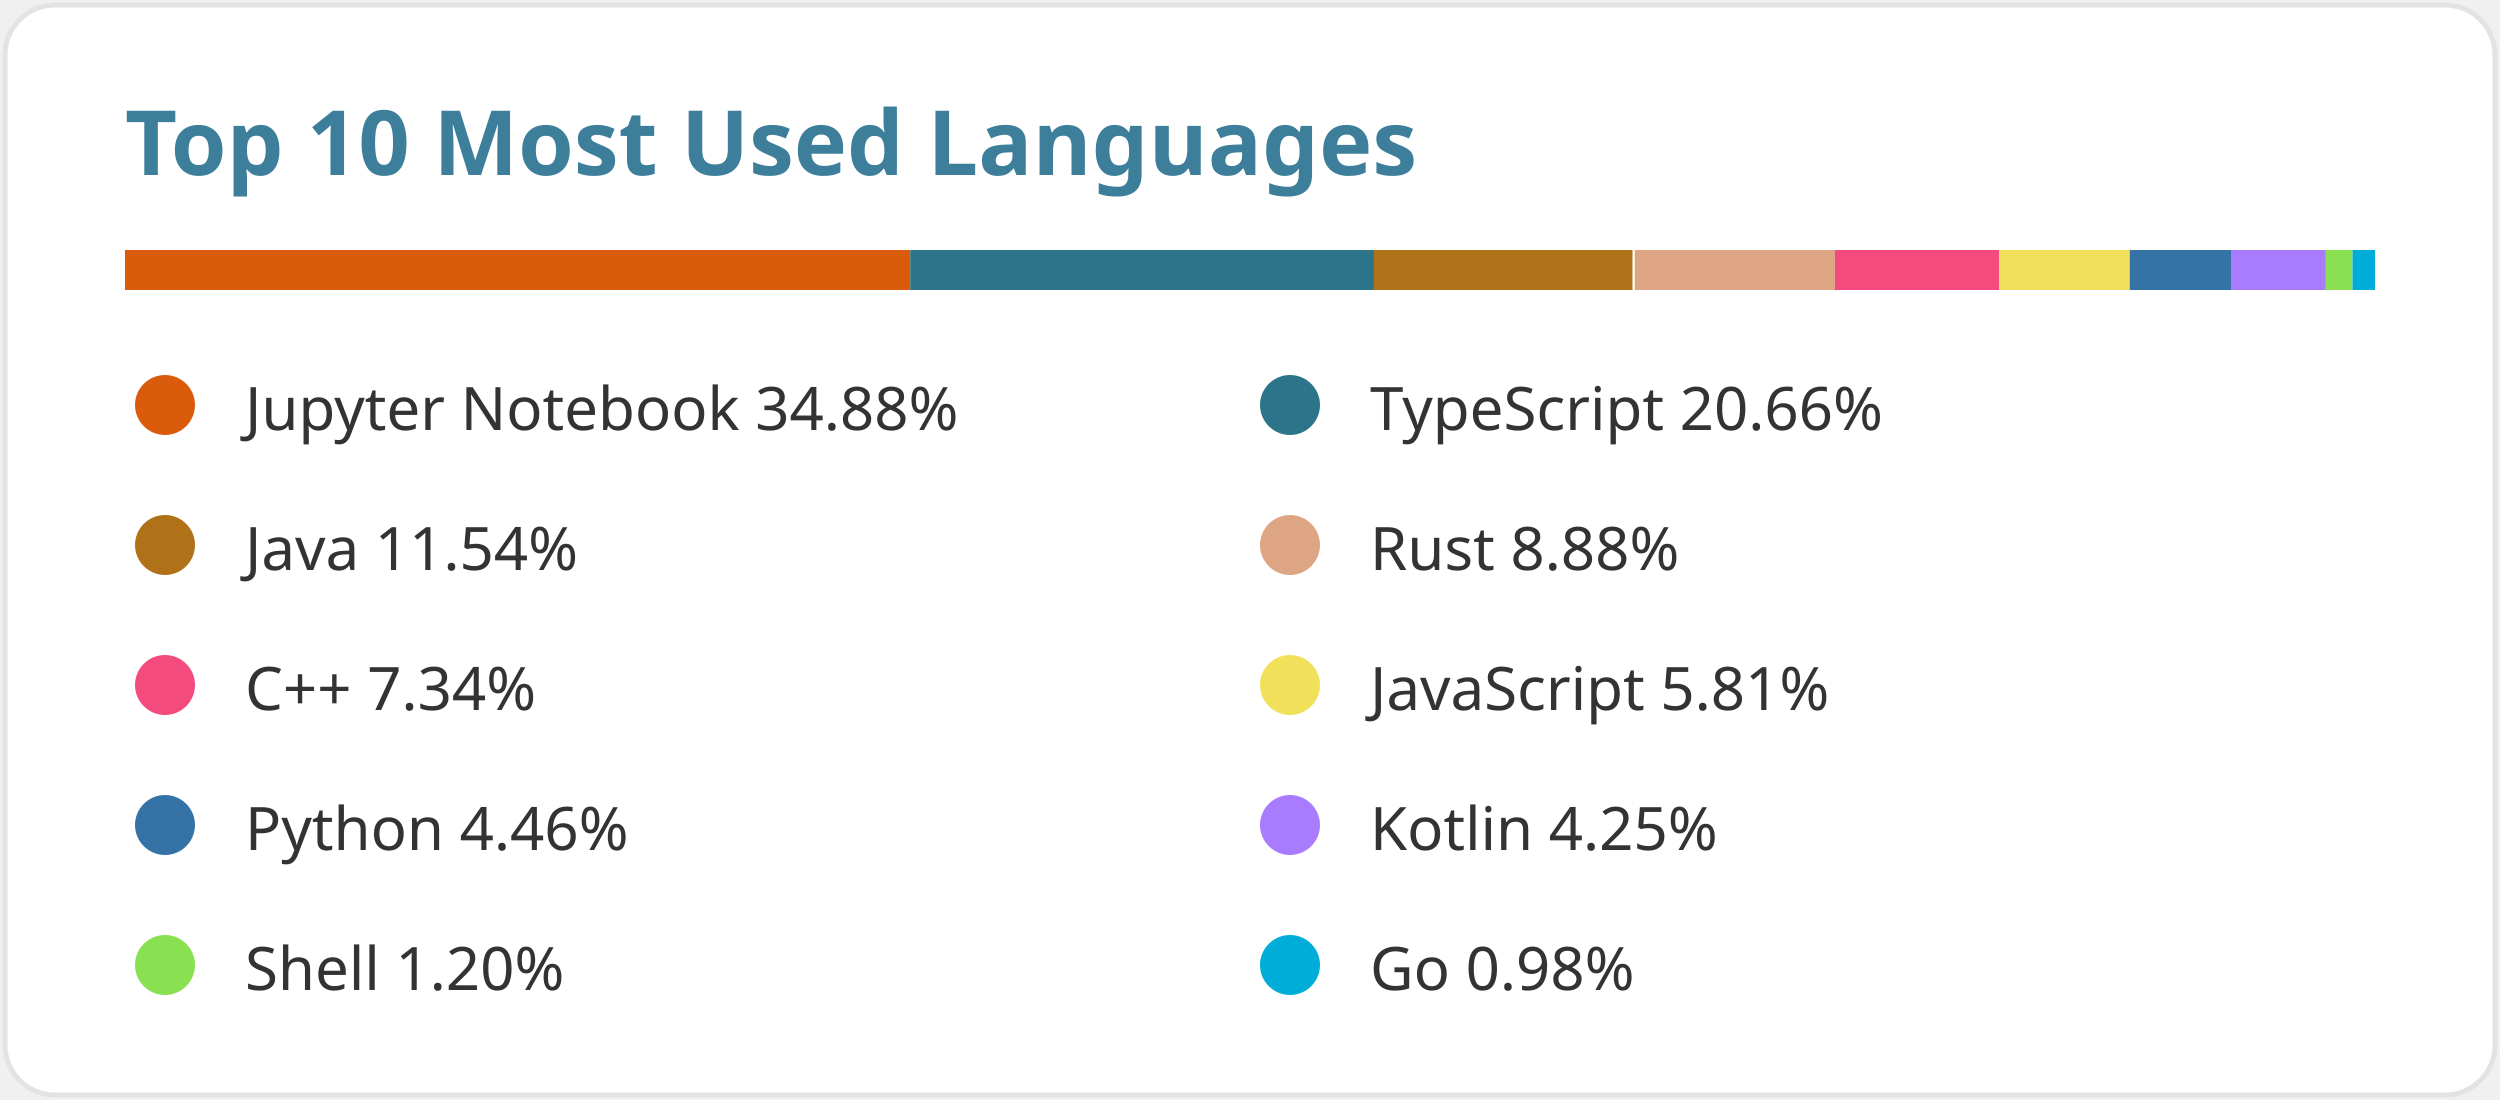
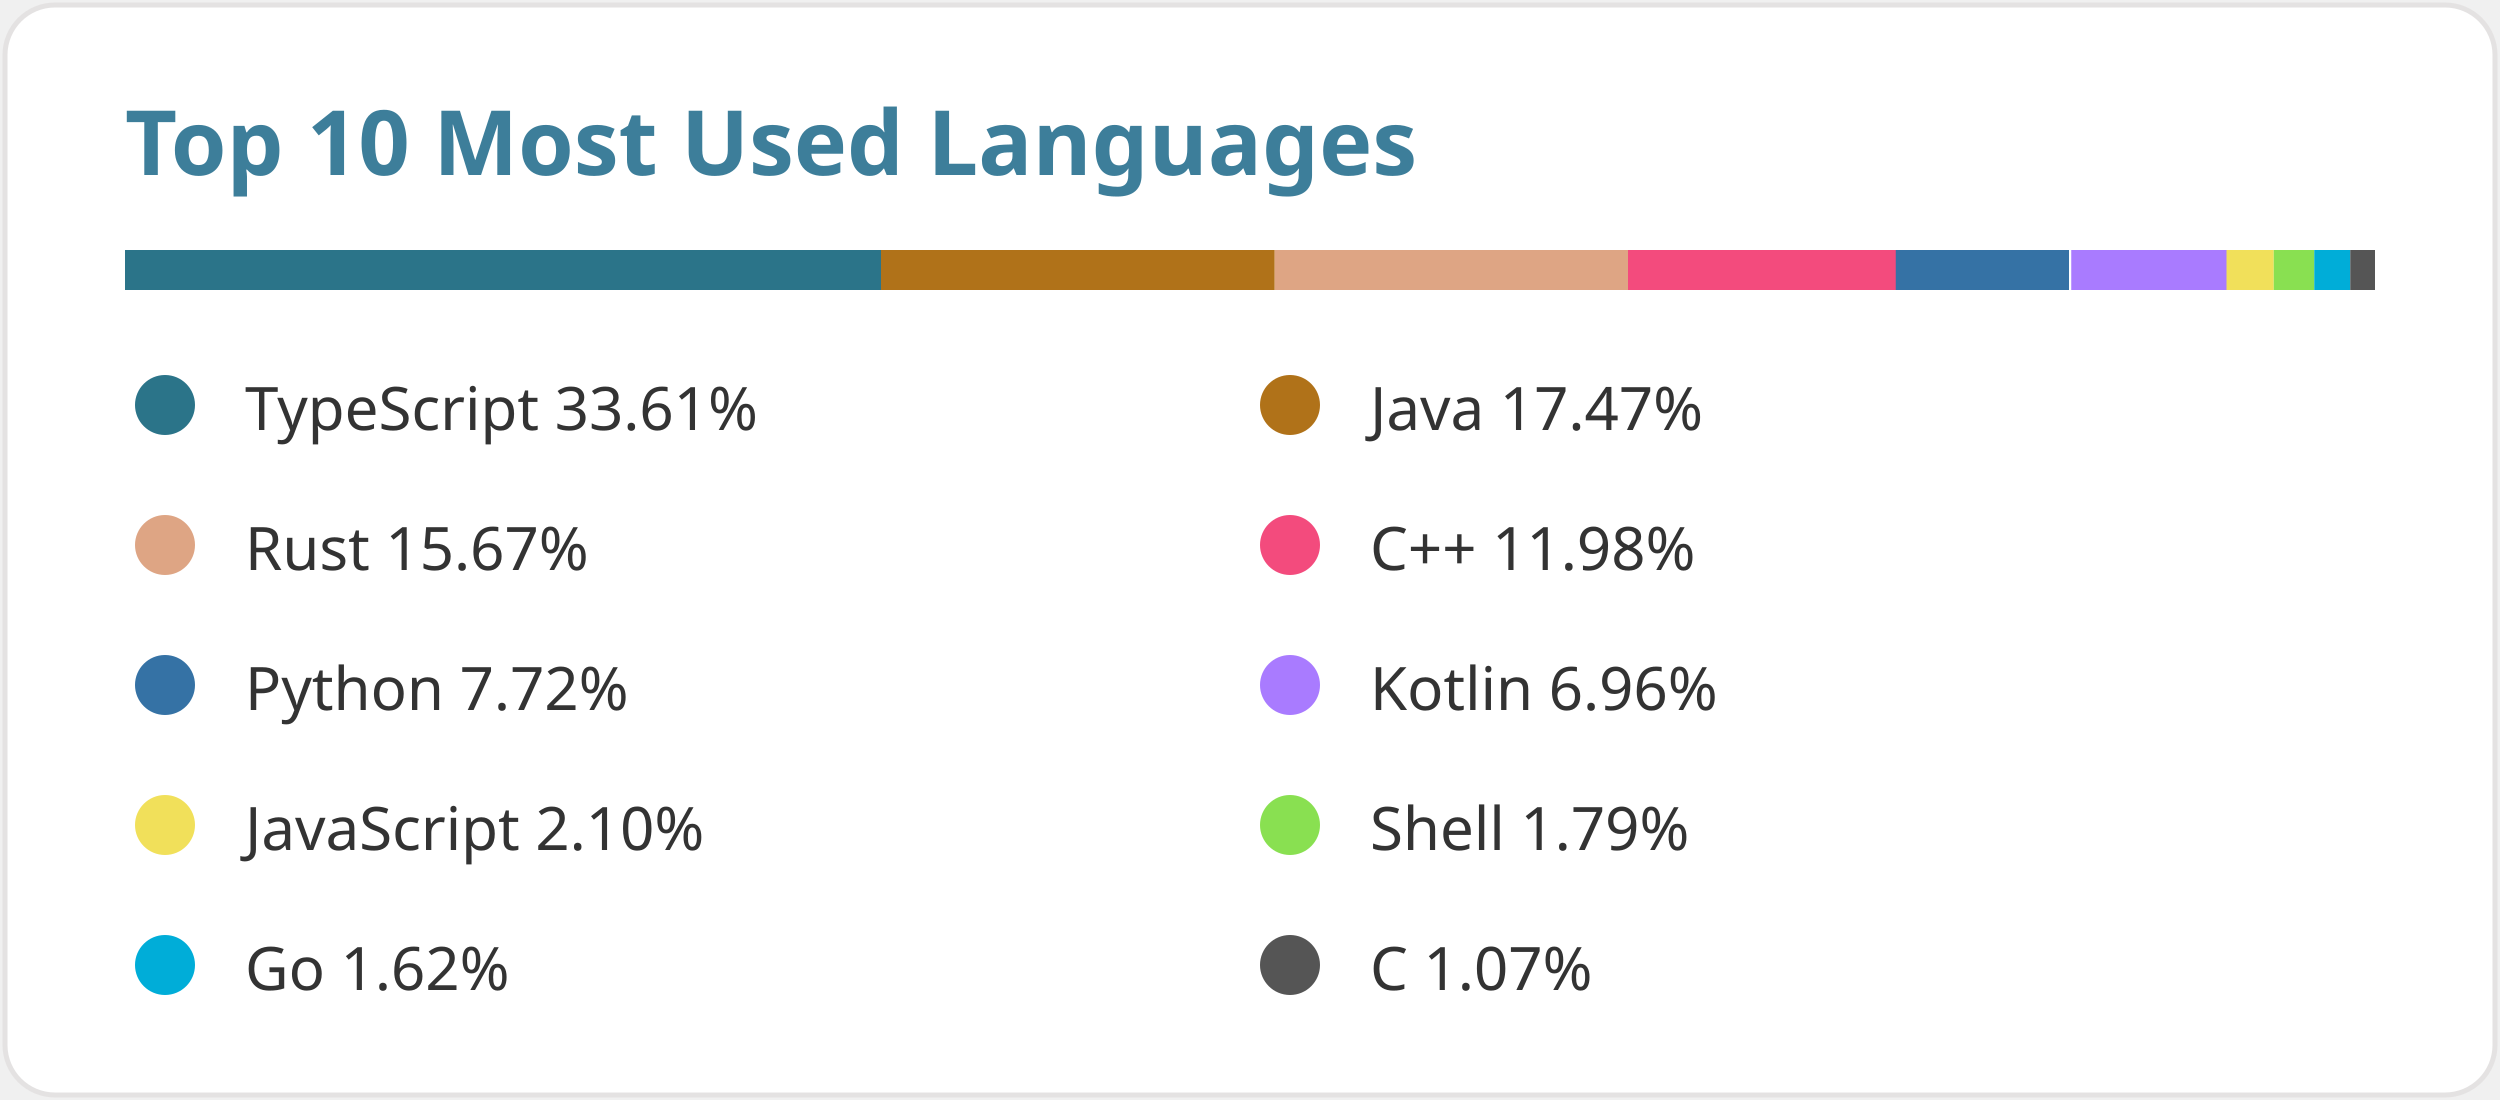
<svg xmlns="http://www.w3.org/2000/svg" width="500" height="220" viewBox="0 0 500 220" data-reactroot="">
  <style>text { font-family: 'Segoe UI', Ubuntu, Sans-Serif; fill: #333333; font-size: 12px; font-weight: 400; }</style>
  <rect width="498" height="218" x="1" y="1" rx="10" fill="#ffffff" stroke="#e4e2e2" />
  <text x="25" y="35" style="fill:#3d7e9a;font-size:18px;font-weight:600">Top 10 Most Used Languages</text>
  <g transform="translate(25, 50) scale(450, 8)">
-     <rect fill="#DA5B0B" x="0" width="0.349" height="1" />
-     <rect fill="#2b7489" x="0.349" width="0.207" height="1" />
-     <rect fill="#b07219" x="0.555" width="0.115" height="1" />
-     <rect fill="#dea584" x="0.671" width="0.089" height="1" />
-     <rect fill="#f34b7d" x="0.76" width="0.073" height="1" />
-     <rect fill="#f1e05a" x="0.833" width="0.058" height="1" />
-     <rect fill="#3572A5" x="0.891" width="0.045" height="1" />
-     <rect fill="#A97BFF" x="0.936" width="0.043" height="1" />
-     <rect fill="#89e051" x="0.978" width="0.012" height="1" />
-     <rect fill="#00ADD8" x="0.99" width="0.01" height="1" />
+     <rect fill="#2b7489" x="0" width="0.336" height="1" />
+     <rect fill="#b07219" x="0.336" width="0.175" height="1" />
+     <rect fill="#dea584" x="0.511" width="0.157" height="1" />
+     <rect fill="#f34b7d" x="0.668" width="0.12" height="1" />
+     <rect fill="#3572A5" x="0.787" width="0.077" height="1" />
+     <rect fill="#A97BFF" x="0.865" width="0.07" height="1" />
+     <rect fill="#f1e05a" x="0.934" width="0.021" height="1" />
+     <rect fill="#89e051" x="0.955" width="0.018" height="1" />
+     <rect fill="#00ADD8" x="0.973" width="0.016" height="1" />
+     <rect fill="#555555" x="0.989" width="0.011" height="1" />
  </g>
  <g transform="translate(25, 75)">
-     <circle cx="8" cy="6" r="6" fill="#DA5B0B" />
-     <text x="24" y="11">Jupyter Notebook 34.88%</text>
+     <circle cx="8" cy="6" r="6" fill="#2b7489" />
+     <text x="24" y="11">TypeScript 33.61%</text>
  </g>
  <g transform="translate(250, 75)">
-     <circle cx="8" cy="6" r="6" fill="#2b7489" />
-     <text x="24" y="11">TypeScript 20.66%</text>
+     <circle cx="8" cy="6" r="6" fill="#b07219" />
+     <text x="24" y="11">Java 17.47%</text>
  </g>
  <g transform="translate(25, 103)">
-     <circle cx="8" cy="6" r="6" fill="#b07219" />
-     <text x="24" y="11">Java 11.54%</text>
+     <circle cx="8" cy="6" r="6" fill="#dea584" />
+     <text x="24" y="11">Rust 15.67%</text>
  </g>
  <g transform="translate(250, 103)">
-     <circle cx="8" cy="6" r="6" fill="#dea584" />
-     <text x="24" y="11">Rust 8.88%</text>
+     <circle cx="8" cy="6" r="6" fill="#f34b7d" />
+     <text x="24" y="11">C++ 11.98%</text>
  </g>
  <g transform="translate(25, 131)">
-     <circle cx="8" cy="6" r="6" fill="#f34b7d" />
-     <text x="24" y="11">C++ 7.34%</text>
+     <circle cx="8" cy="6" r="6" fill="#3572A5" />
+     <text x="24" y="11">Python 7.72%</text>
  </g>
  <g transform="translate(250, 131)">
-     <circle cx="8" cy="6" r="6" fill="#f1e05a" />
-     <text x="24" y="11">JavaScript 5.81%</text>
+     <circle cx="8" cy="6" r="6" fill="#A97BFF" />
+     <text x="24" y="11">Kotlin 6.96%</text>
  </g>
  <g transform="translate(25, 159)">
-     <circle cx="8" cy="6" r="6" fill="#3572A5" />
-     <text x="24" y="11">Python 4.46%</text>
+     <circle cx="8" cy="6" r="6" fill="#f1e05a" />
+     <text x="24" y="11">JavaScript 2.10%</text>
  </g>
  <g transform="translate(250, 159)">
-     <circle cx="8" cy="6" r="6" fill="#A97BFF" />
-     <text x="24" y="11">Kotlin 4.25%</text>
+     <circle cx="8" cy="6" r="6" fill="#89e051" />
+     <text x="24" y="11">Shell 1.79%</text>
  </g>
  <g transform="translate(25, 187)">
-     <circle cx="8" cy="6" r="6" fill="#89e051" />
-     <text x="24" y="11">Shell 1.20%</text>
+     <circle cx="8" cy="6" r="6" fill="#00ADD8" />
+     <text x="24" y="11">Go 1.62%</text>
  </g>
  <g transform="translate(250, 187)">
-     <circle cx="8" cy="6" r="6" fill="#00ADD8" />
-     <text x="24" y="11">Go 0.98%</text>
+     <circle cx="8" cy="6" r="6" fill="#555555" />
+     <text x="24" y="11">C 1.07%</text>
  </g>
</svg>
